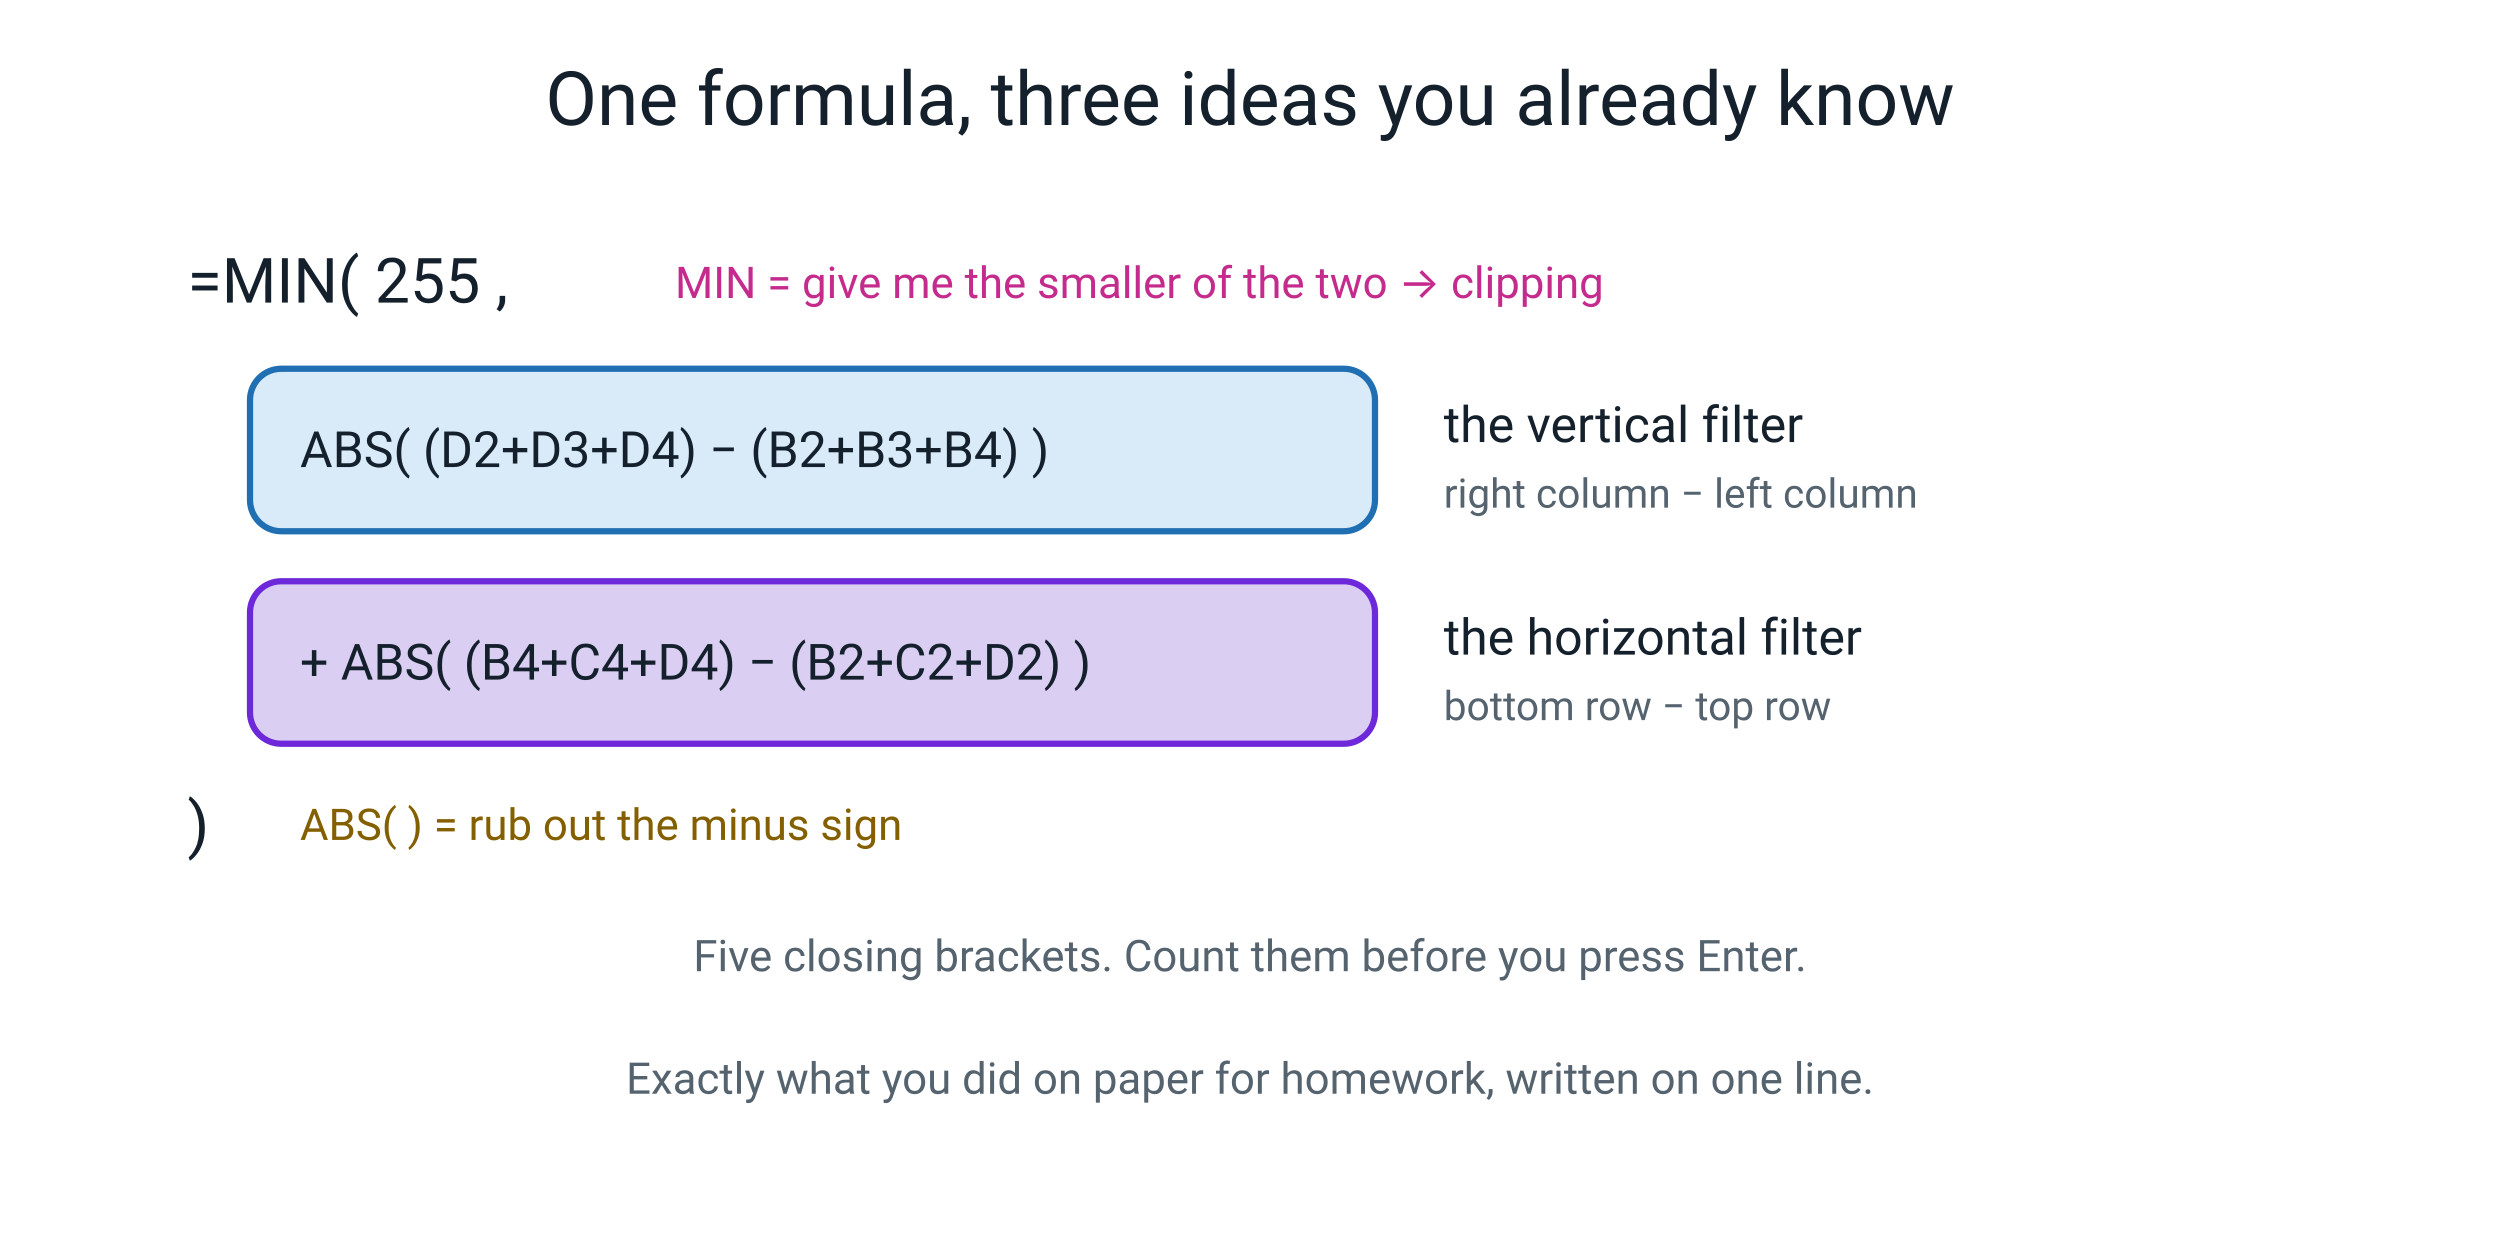
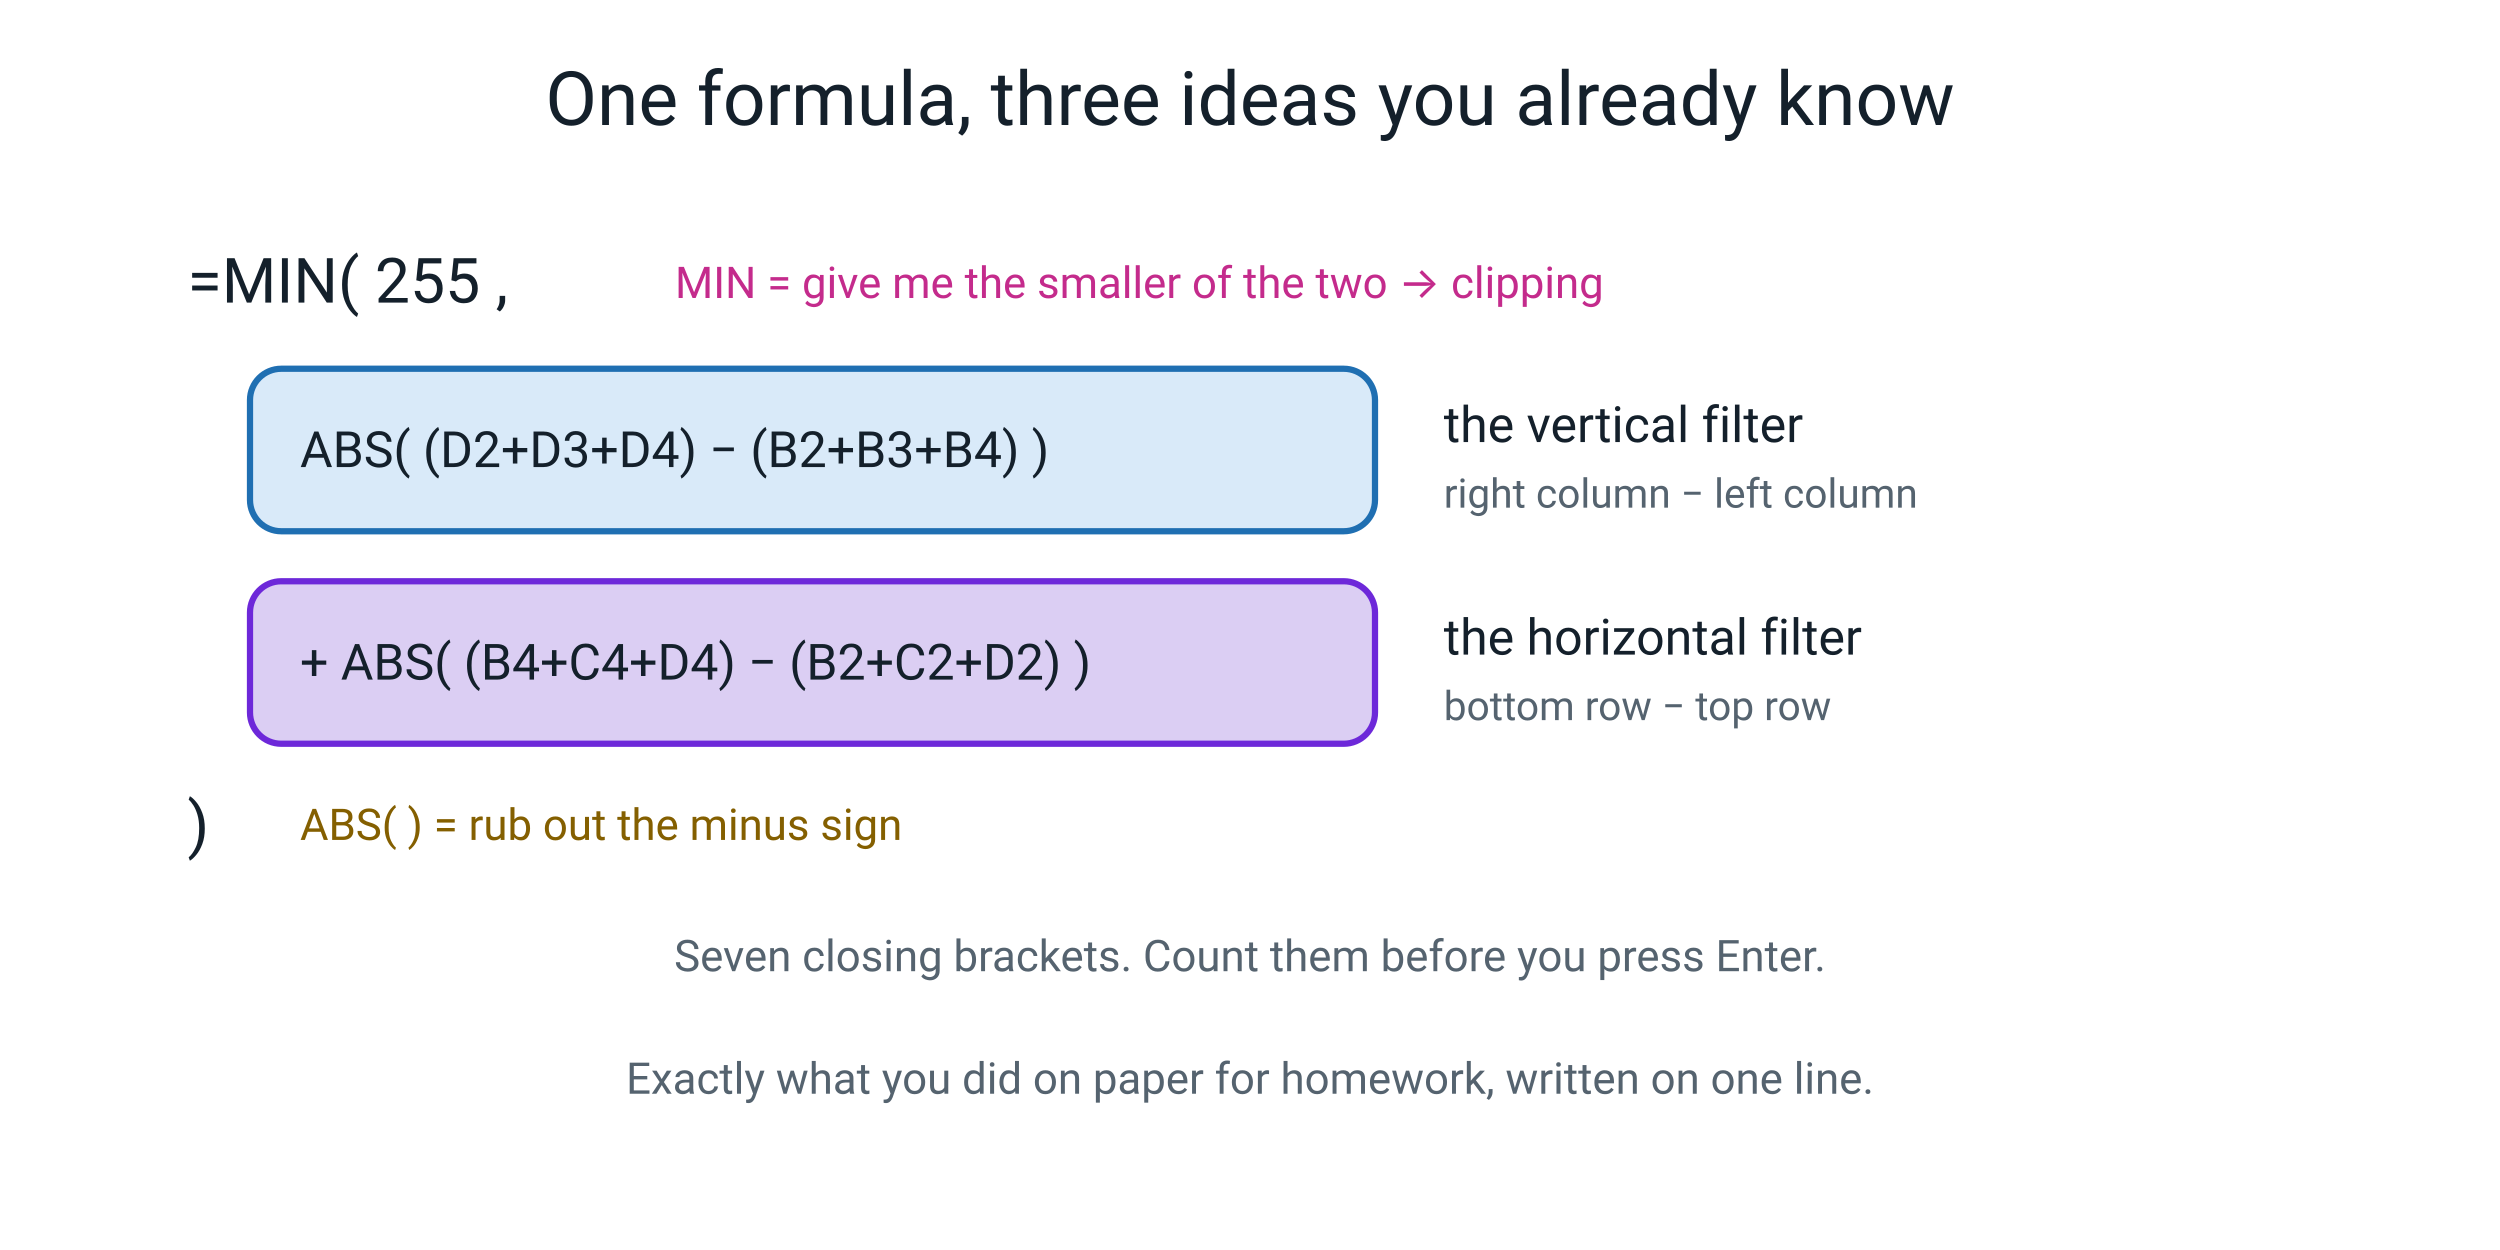
<svg xmlns="http://www.w3.org/2000/svg" viewBox="0 0 800 400" role="img">
  <text x="400" y="40" font-family="ui-sans-serif, system-ui, -apple-system, 'Segoe UI', Roboto, sans-serif" font-size="24" fill="#14202B" text-anchor="middle">One formula, three ideas you already know</text>
  <text x="60" y="90" font-family="ui-sans-serif, system-ui, -apple-system, 'Segoe UI', Roboto, sans-serif" font-size="20" fill="#14202B" dominant-baseline="central">=MIN( 255 ,</text>
  <text x="216" y="90" font-family="ui-sans-serif, system-ui, -apple-system, 'Segoe UI', Roboto, sans-serif" font-size="14" fill="#C42B8C" dominant-baseline="central">MIN = give me the smaller of the two  →  clipping</text>
  <rect x="80" y="118" width="360" height="52" rx="10" fill="#D9EAF9" stroke="#1F6FB2" stroke-width="2" stroke-linejoin="round" />
  <text x="96" y="144" font-family="ui-sans-serif, system-ui, -apple-system, 'Segoe UI', Roboto, sans-serif" font-size="16" fill="#14202B" dominant-baseline="central">ABS( (D2+D3+D4) − (B2+B3+B4) )</text>
  <text x="462" y="136" font-family="ui-sans-serif, system-ui, -apple-system, 'Segoe UI', Roboto, sans-serif" font-size="16" fill="#14202B" dominant-baseline="central">the vertical filter</text>
  <text x="462" y="158" font-family="ui-sans-serif, system-ui, -apple-system, 'Segoe UI', Roboto, sans-serif" font-size="13" fill="#55636F" dominant-baseline="central">right column − left column</text>
  <rect x="80" y="186" width="360" height="52" rx="10" fill="#DBCEF3" stroke="#6D28D9" stroke-width="2" stroke-linejoin="round" />
  <text x="96" y="212" font-family="ui-sans-serif, system-ui, -apple-system, 'Segoe UI', Roboto, sans-serif" font-size="16" fill="#14202B" dominant-baseline="central">+ ABS( (B4+C4+D4) − (B2+C2+D2) )</text>
  <text x="462" y="204" font-family="ui-sans-serif, system-ui, -apple-system, 'Segoe UI', Roboto, sans-serif" font-size="16" fill="#14202B" dominant-baseline="central">the horizontal filter</text>
  <text x="462" y="226" font-family="ui-sans-serif, system-ui, -apple-system, 'Segoe UI', Roboto, sans-serif" font-size="13" fill="#55636F" dominant-baseline="central">bottom row − top row</text>
  <text x="60" y="264" font-family="ui-sans-serif, system-ui, -apple-system, 'Segoe UI', Roboto, sans-serif" font-size="20" fill="#14202B" dominant-baseline="central">)</text>
  <text x="96" y="264" font-family="ui-sans-serif, system-ui, -apple-system, 'Segoe UI', Roboto, sans-serif" font-size="14" fill="#845F00" dominant-baseline="central">ABS( ) = rub out the minus sign</text>
-   <text x="400" y="306" font-family="ui-sans-serif, system-ui, -apple-system, 'Segoe UI', Roboto, sans-serif" font-size="14" fill="#55636F" text-anchor="middle" dominant-baseline="central">Five closing brackets. Count them before you press Enter.</text>
+   <text x="400" y="306" font-family="ui-sans-serif, system-ui, -apple-system, 'Segoe UI', Roboto, sans-serif" font-size="14" fill="#55636F" text-anchor="middle" dominant-baseline="central">Seven closing brackets. Count them before you press Enter.</text>
  <text x="400" y="350" font-family="ui-sans-serif, system-ui, -apple-system, 'Segoe UI', Roboto, sans-serif" font-size="14" fill="#55636F" text-anchor="middle">Exactly what you did on paper for homework, written on one line.</text>
</svg>
